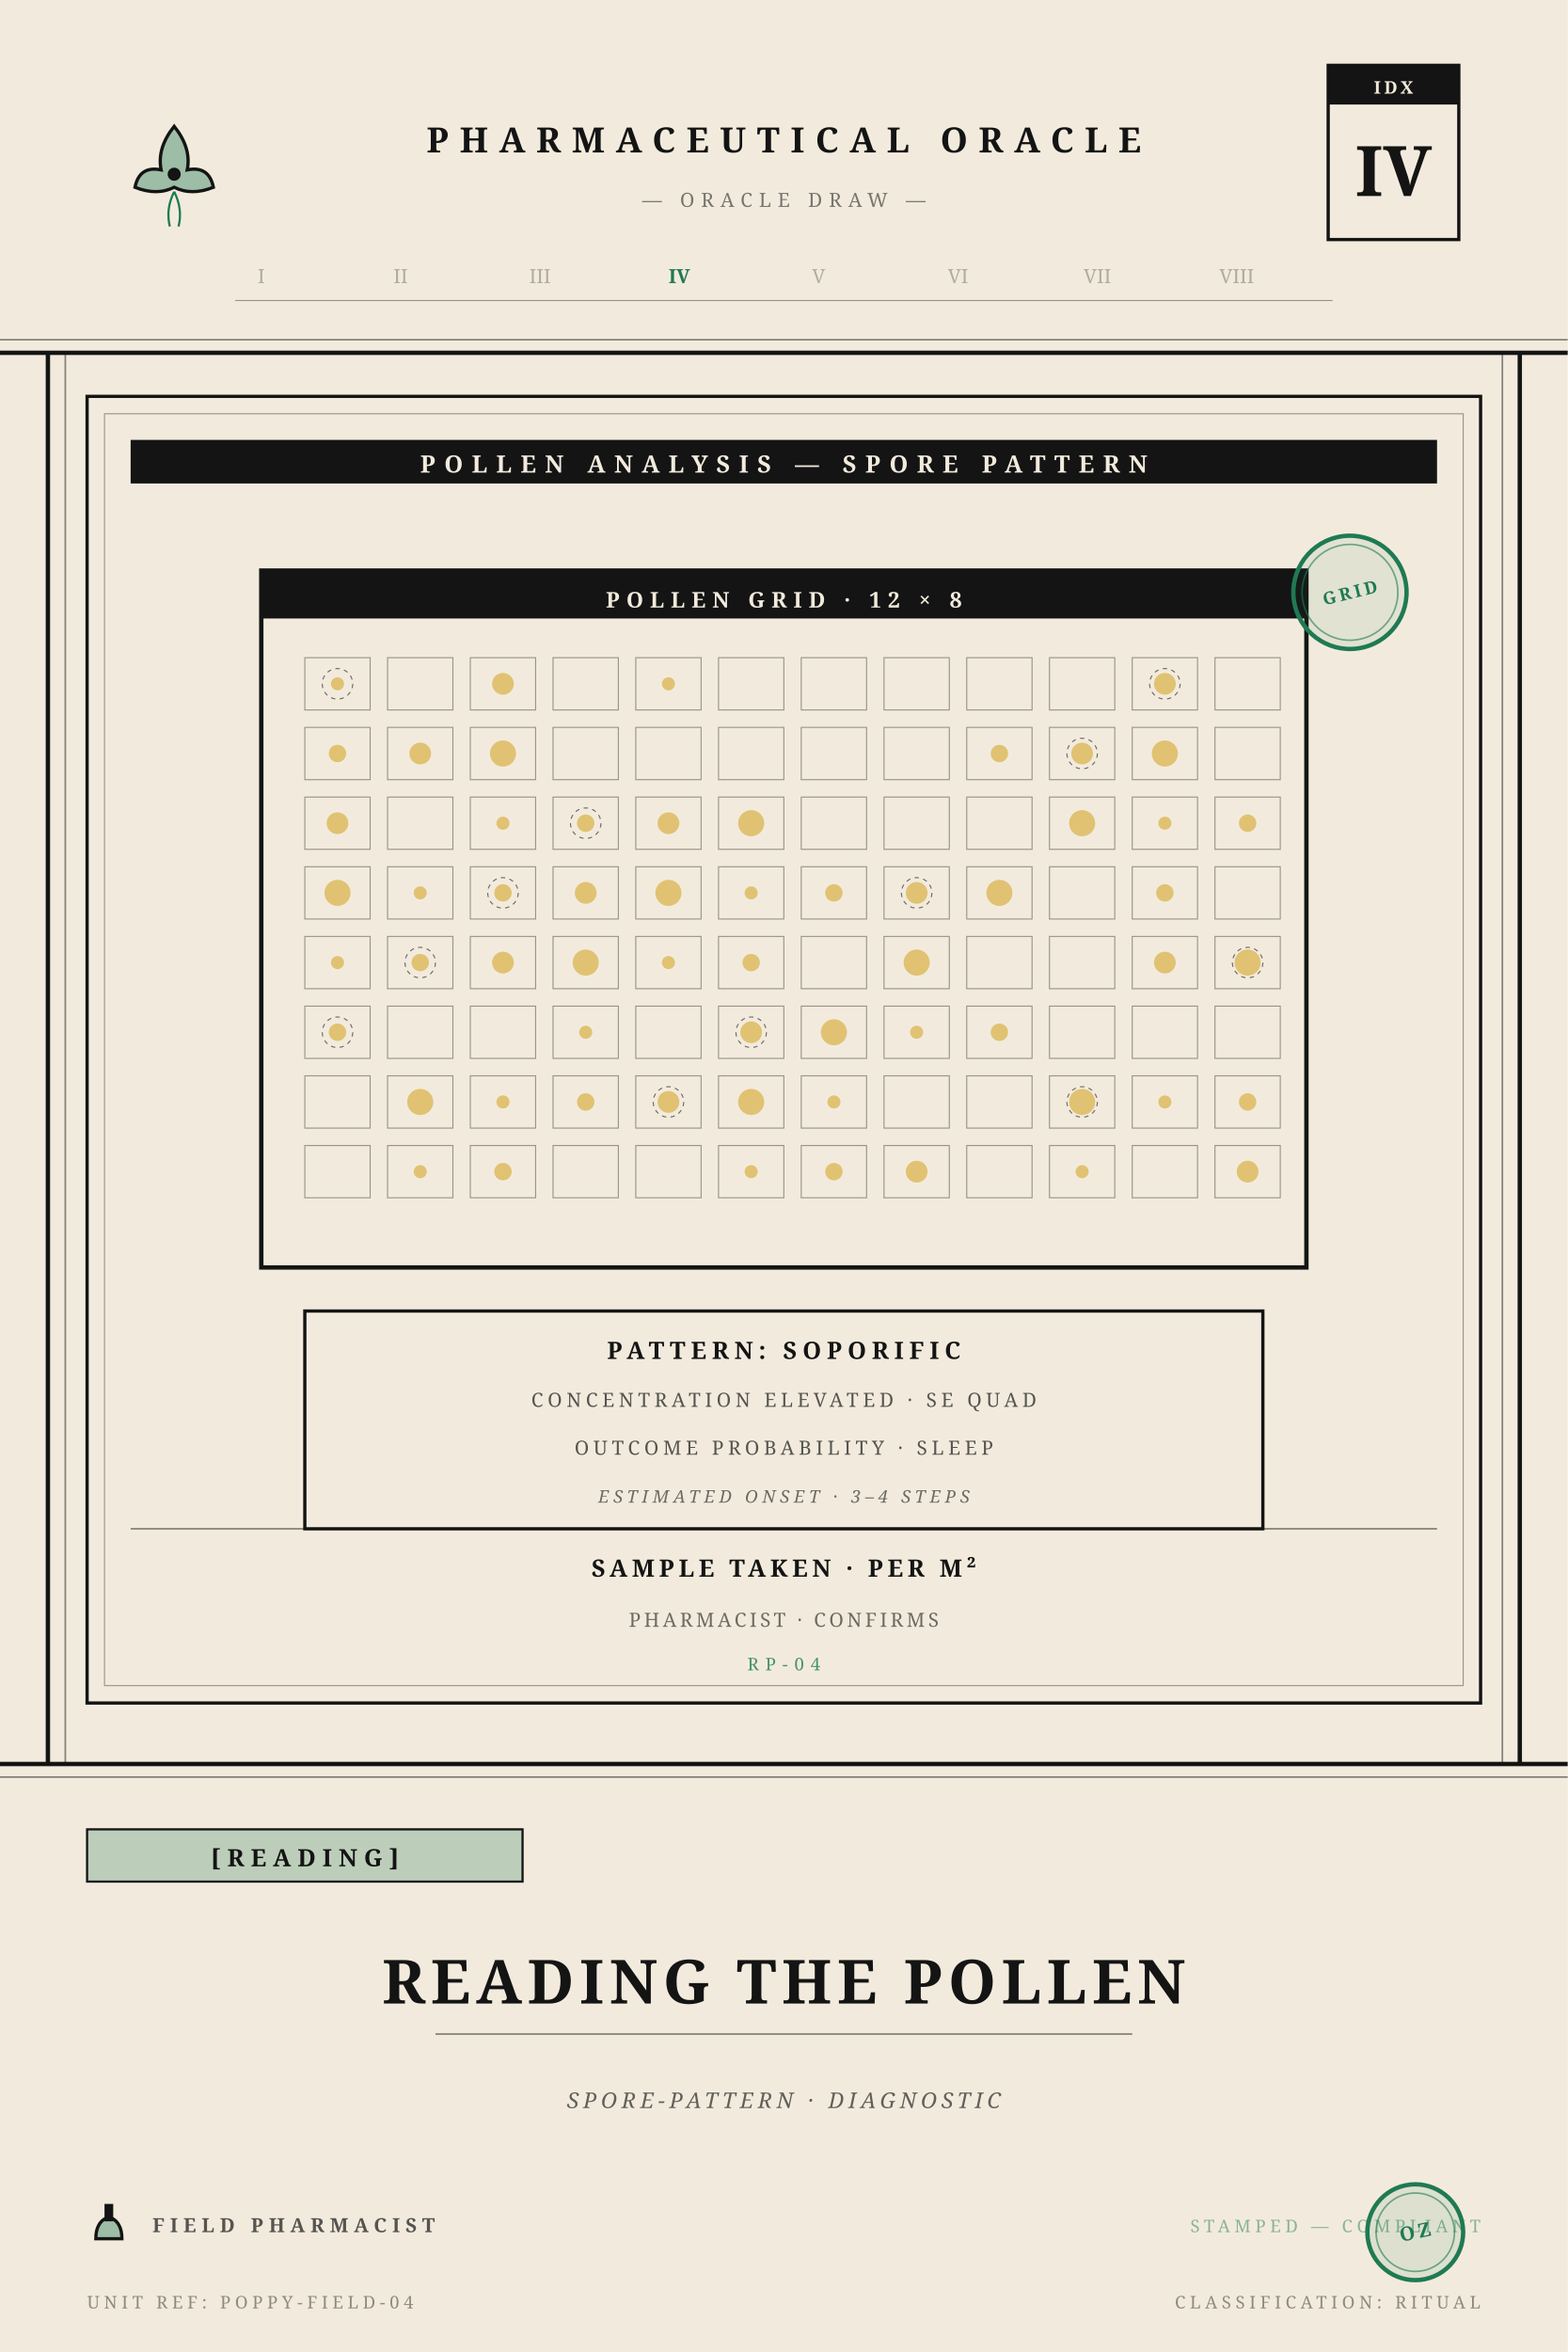
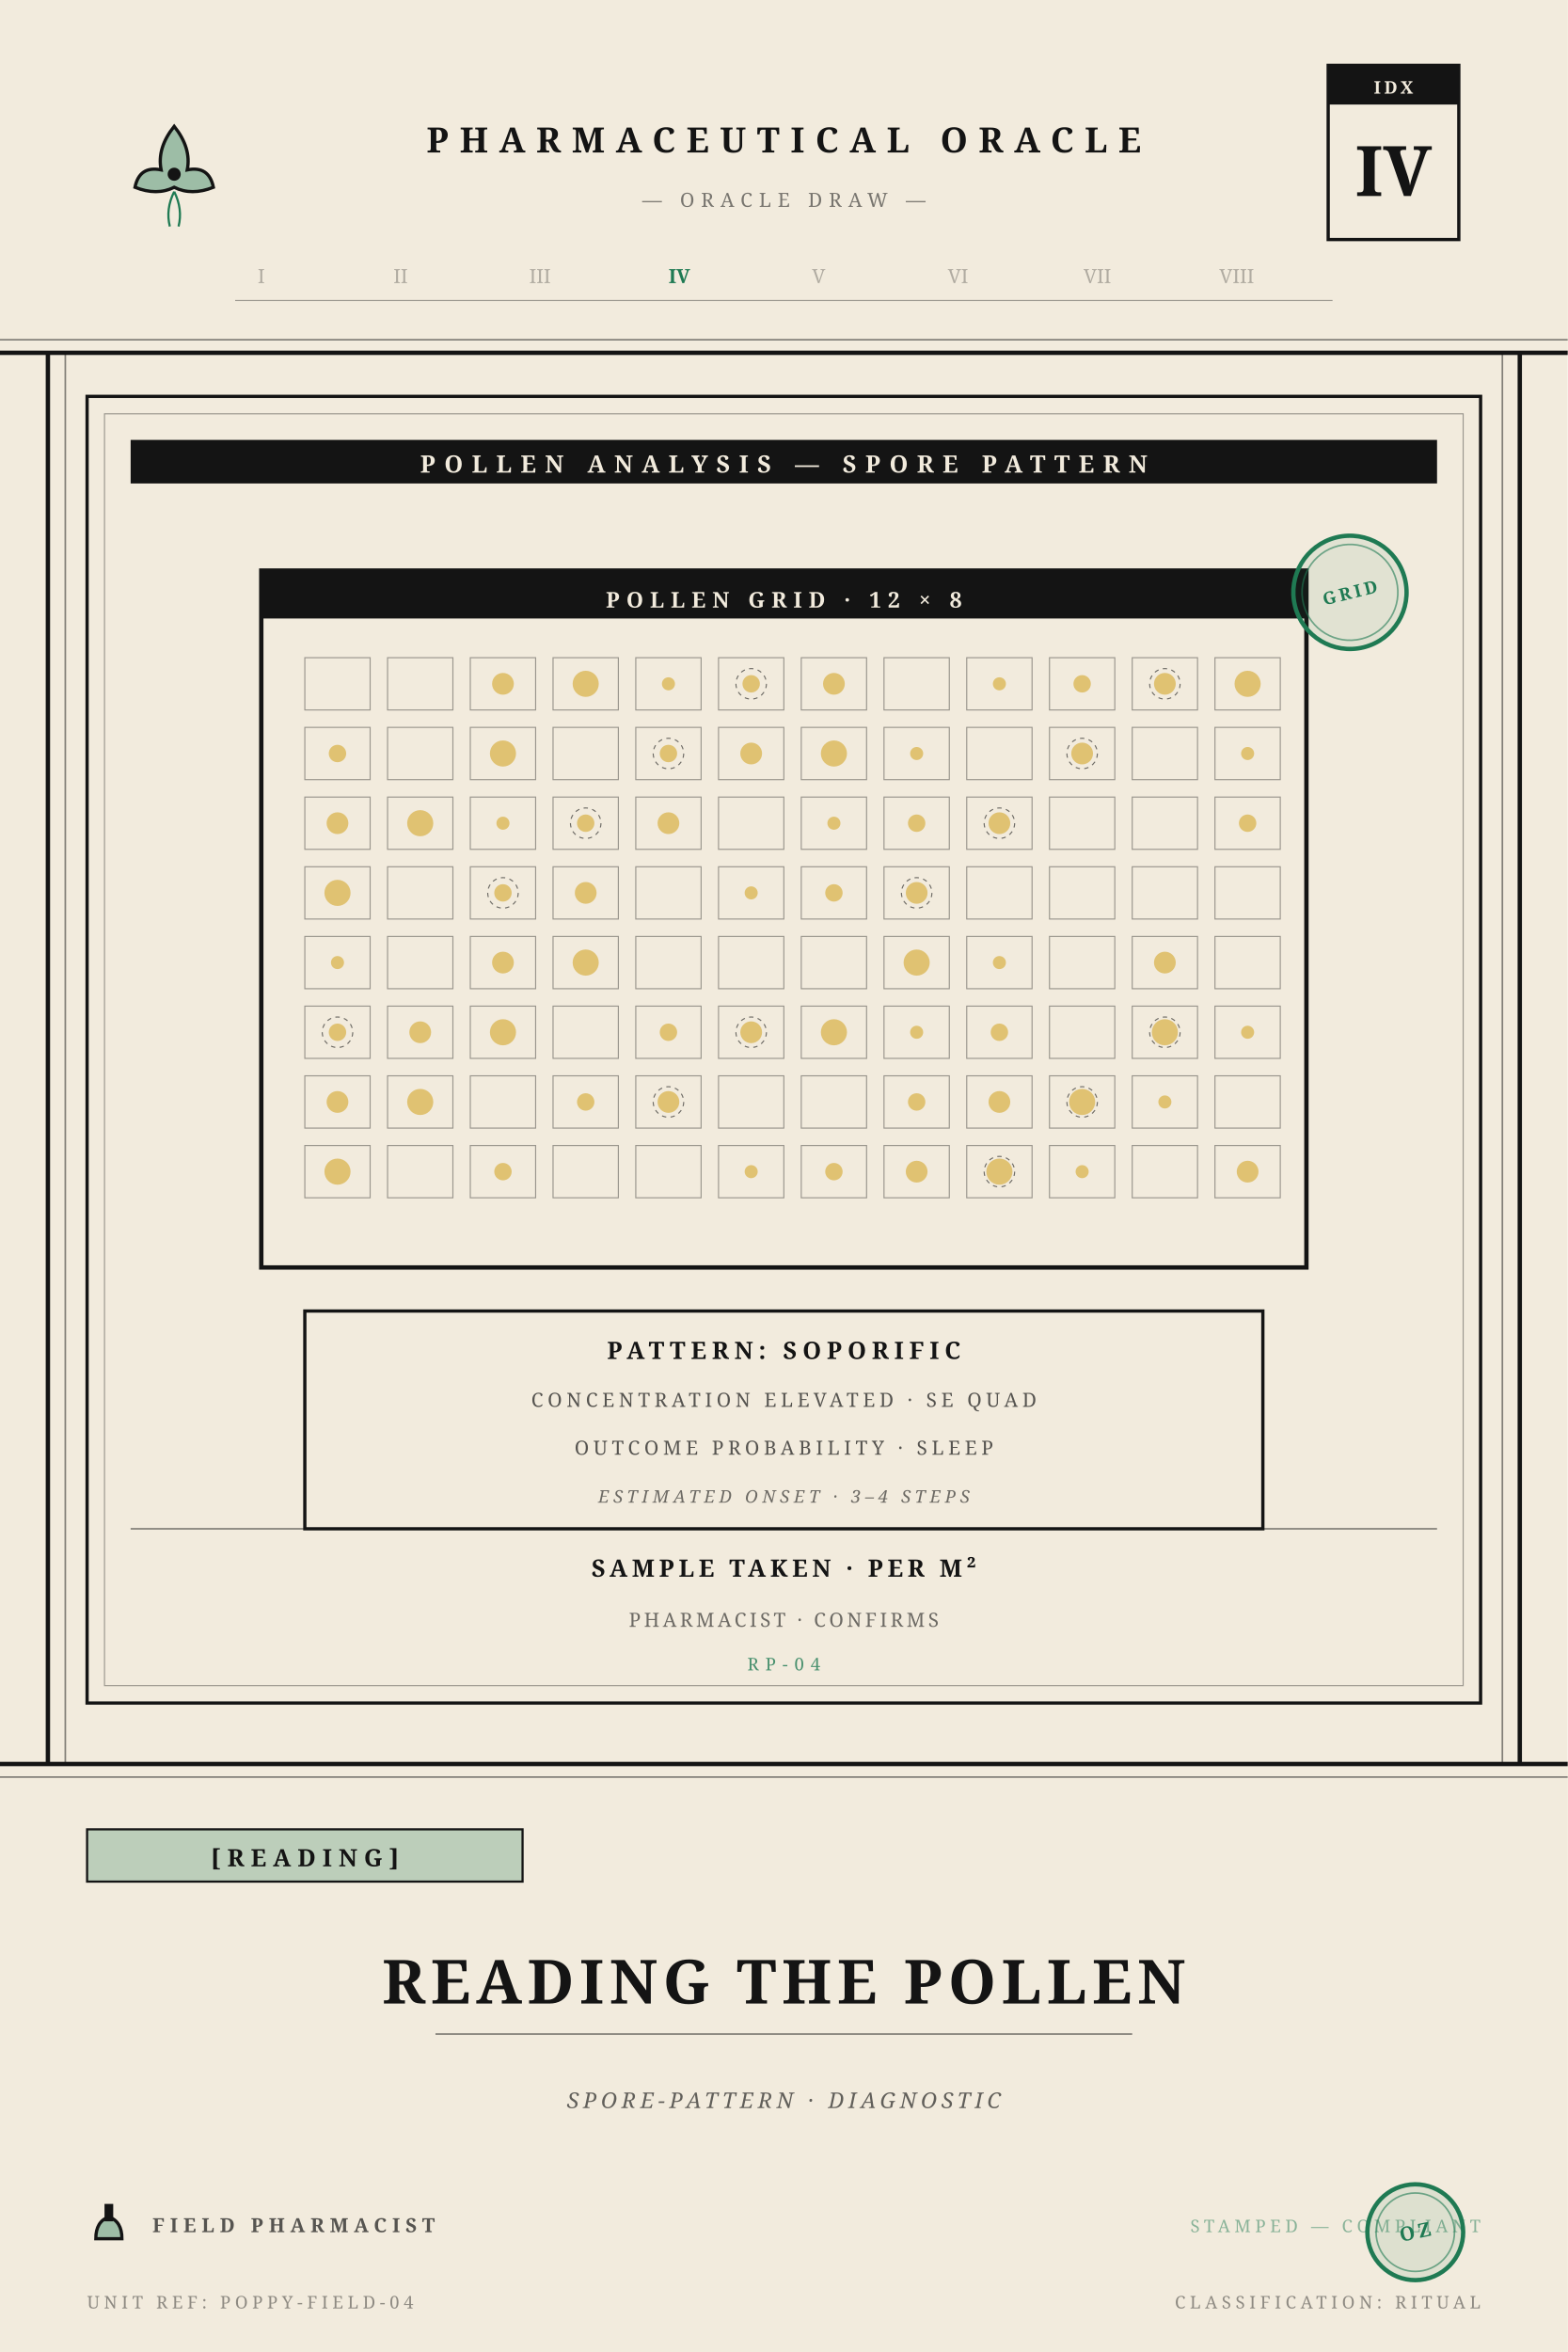
<svg xmlns="http://www.w3.org/2000/svg" viewBox="0 0 720 1080" width="720" height="1080" preserveAspectRatio="xMidYMid meet">
  <rect x="0" y="0" width="720" height="1080" fill="#F2EBDD" stroke="none" stroke-width="1.5" />
  <rect x="22" y="22" width="676" height="1036" fill="none" stroke="#141414" stroke-width="2" />
  <rect x="30" y="30" width="660" height="1020" fill="none" stroke="#141414" stroke-width="0.75" opacity="0.5" />
  <path d="M52,34 Q180,44 360,34 Q540,24 668,34" fill="none" stroke="#1F7A53" stroke-width="1" opacity="0.7" />
  <path d="M52,1046 Q180,1036 360,1046 Q540,1056 668,1046" fill="none" stroke="#1F7A53" stroke-width="1" opacity="0.7" />
  <circle cx="180" cy="34" r="4" fill="#1F7A53" stroke="none" stroke-width="1.5" />
  <circle cx="180" cy="34" r="7" fill="none" stroke="#1F7A53" stroke-width="0.75" opacity="0.5" />
  <circle cx="180" cy="1046" r="4" fill="#1F7A53" stroke="none" stroke-width="1.5" />
  <circle cx="180" cy="1046" r="7" fill="none" stroke="#1F7A53" stroke-width="0.75" opacity="0.5" />
  <circle cx="360" cy="34" r="4" fill="#1F7A53" stroke="none" stroke-width="1.5" />
  <circle cx="360" cy="34" r="7" fill="none" stroke="#1F7A53" stroke-width="0.75" opacity="0.5" />
  <circle cx="360" cy="1046" r="4" fill="#1F7A53" stroke="none" stroke-width="1.5" />
  <circle cx="360" cy="1046" r="7" fill="none" stroke="#1F7A53" stroke-width="0.75" opacity="0.5" />
  <circle cx="540" cy="34" r="4" fill="#1F7A53" stroke="none" stroke-width="1.5" />
  <circle cx="540" cy="34" r="7" fill="none" stroke="#1F7A53" stroke-width="0.75" opacity="0.5" />
  <circle cx="540" cy="1046" r="4" fill="#1F7A53" stroke="none" stroke-width="1.5" />
  <circle cx="540" cy="1046" r="7" fill="none" stroke="#1F7A53" stroke-width="0.75" opacity="0.5" />
  <g>
    <rect x="0" y="0" width="720" height="162" fill="#F2EBDD" stroke="none" stroke-width="1.5" />
    <line x1="0" y1="162" x2="720" y2="162" stroke="#141414" stroke-width="2" />
    <line x1="0" y1="156" x2="720" y2="156" stroke="#141414" stroke-width="0.75" opacity="0.5" />
    <g transform="translate(50, 50)">
      <path d="M30,8 Q22,18 24,28 Q14,26 12,36 Q22,40 30,36 Q38,40 48,36 Q46,26 36,28 Q38,18 30,8 Z" fill="#1F7A53" fill-opacity="0.4" stroke="#141414" stroke-width="1.5" />
      <circle cx="30" cy="30" r="3" fill="#141414" stroke="none" stroke-width="1.5" />
      <path d="M30,38 Q26,46 28,54 M30,38 Q34,46 32,54" fill="none" stroke="#1F7A53" stroke-width="1" />
    </g>
    <text x="360" y="70" font-family="Georgia, serif" font-size="16" fill="#141414" text-anchor="middle" font-weight="bold" letter-spacing="5">PHARMACEUTICAL ORACLE</text>
    <text x="360" y="95" font-family="Georgia, serif" font-size="9" fill="#141414" text-anchor="middle" letter-spacing="3" opacity="0.55">— ORACLE DRAW —</text>
    <rect x="610" y="30" width="60" height="80" fill="none" stroke="#141414" stroke-width="1.5" />
    <rect x="610" y="30" width="60" height="18" fill="#141414" stroke="none" stroke-width="1.5" />
    <text x="640" y="43" font-family="Georgia, serif" font-size="8" fill="#F2EBDD" text-anchor="middle" font-weight="bold" letter-spacing="1.5">IDX</text>
    <text x="640" y="90" font-family="Georgia, serif" font-size="32" fill="#141414" text-anchor="middle" font-weight="bold">IV</text>
    <text x="120" y="130" font-family="Georgia, serif" font-size="9" fill="#141414" text-anchor="middle" font-weight="normal" opacity="0.3">I</text>
    <text x="184" y="130" font-family="Georgia, serif" font-size="9" fill="#141414" text-anchor="middle" font-weight="normal" opacity="0.3">II</text>
    <text x="248" y="130" font-family="Georgia, serif" font-size="9" fill="#141414" text-anchor="middle" font-weight="normal" opacity="0.3">III</text>
    <text x="312" y="130" font-family="Georgia, serif" font-size="9" fill="#1F7A53" text-anchor="middle" font-weight="bold" opacity="1">IV</text>
    <text x="376" y="130" font-family="Georgia, serif" font-size="9" fill="#141414" text-anchor="middle" font-weight="normal" opacity="0.3">V</text>
    <text x="440" y="130" font-family="Georgia, serif" font-size="9" fill="#141414" text-anchor="middle" font-weight="normal" opacity="0.3">VI</text>
    <text x="504" y="130" font-family="Georgia, serif" font-size="9" fill="#141414" text-anchor="middle" font-weight="normal" opacity="0.3">VII</text>
    <text x="568" y="130" font-family="Georgia, serif" font-size="9" fill="#141414" text-anchor="middle" font-weight="normal" opacity="0.3">VIII</text>
    <line x1="108" y1="138" x2="612" y2="138" stroke="#141414" stroke-width="0.5" opacity="0.4" />
  </g>
  <g transform="translate(0, 162)">
    <rect x="40" y="20" width="640" height="600" fill="#F2EBDD" stroke="#141414" stroke-width="1.5" />
    <rect x="48" y="28" width="624" height="584" fill="none" stroke="#141414" stroke-width="0.5" opacity="0.4" />
    <rect x="60" y="40" width="600" height="20" fill="#141414" stroke="none" stroke-width="1.5" />
    <text x="360" y="55" font-family="Georgia, serif" font-size="11" fill="#F2EBDD" text-anchor="middle" font-weight="bold" letter-spacing="4">POLLEN ANALYSIS — SPORE PATTERN</text>
    <rect x="120" y="100" width="480" height="320" fill="#F2EBDD" stroke="#141414" stroke-width="2" />
    <rect x="120" y="100" width="480" height="22" fill="#141414" stroke="none" stroke-width="1.5" />
    <text x="360" y="117" font-family="Georgia, serif" font-size="10" fill="#F2EBDD" text-anchor="middle" font-weight="bold" letter-spacing="3">POLLEN GRID · 12 × 8</text>
    <rect x="140" y="140" width="30" height="24" fill="none" stroke="#141414" stroke-width="0.5" opacity="0.4" />
-     <circle cx="155" cy="152" r="3" fill="#D4A72C" fill-opacity="0.6" stroke="none" stroke-width="1.5" />
-     <circle cx="155" cy="152" r="7" fill="none" stroke="#141414" stroke-width="0.5" stroke-dasharray="2 2" opacity="0.6" />
    <rect x="178" y="140" width="30" height="24" fill="none" stroke="#141414" stroke-width="0.5" opacity="0.4" />
    <rect x="216" y="140" width="30" height="24" fill="none" stroke="#141414" stroke-width="0.5" opacity="0.4" />
    <circle cx="231" cy="152" r="5" fill="#D4A72C" fill-opacity="0.6" stroke="none" stroke-width="1.5" />
    <rect x="254" y="140" width="30" height="24" fill="none" stroke="#141414" stroke-width="0.5" opacity="0.4" />
+     <circle cx="269" cy="152" r="6" fill="#D4A72C" fill-opacity="0.6" stroke="none" stroke-width="1.5" />
    <rect x="292" y="140" width="30" height="24" fill="none" stroke="#141414" stroke-width="0.5" opacity="0.4" />
    <circle cx="307" cy="152" r="3" fill="#D4A72C" fill-opacity="0.6" stroke="none" stroke-width="1.5" />
    <rect x="330" y="140" width="30" height="24" fill="none" stroke="#141414" stroke-width="0.5" opacity="0.4" />
+     <circle cx="345" cy="152" r="4" fill="#D4A72C" fill-opacity="0.6" stroke="none" stroke-width="1.5" />
+     <circle cx="345" cy="152" r="7" fill="none" stroke="#141414" stroke-width="0.5" stroke-dasharray="2 2" opacity="0.6" />
    <rect x="368" y="140" width="30" height="24" fill="none" stroke="#141414" stroke-width="0.5" opacity="0.4" />
+     <circle cx="383" cy="152" r="5" fill="#D4A72C" fill-opacity="0.6" stroke="none" stroke-width="1.5" />
    <rect x="406" y="140" width="30" height="24" fill="none" stroke="#141414" stroke-width="0.5" opacity="0.4" />
    <rect x="444" y="140" width="30" height="24" fill="none" stroke="#141414" stroke-width="0.5" opacity="0.4" />
+     <circle cx="459" cy="152" r="3" fill="#D4A72C" fill-opacity="0.6" stroke="none" stroke-width="1.5" />
    <rect x="482" y="140" width="30" height="24" fill="none" stroke="#141414" stroke-width="0.5" opacity="0.4" />
+     <circle cx="497" cy="152" r="4" fill="#D4A72C" fill-opacity="0.6" stroke="none" stroke-width="1.5" />
    <rect x="520" y="140" width="30" height="24" fill="none" stroke="#141414" stroke-width="0.5" opacity="0.4" />
    <circle cx="535" cy="152" r="5" fill="#D4A72C" fill-opacity="0.6" stroke="none" stroke-width="1.5" />
    <circle cx="535" cy="152" r="7" fill="none" stroke="#141414" stroke-width="0.5" stroke-dasharray="2 2" opacity="0.6" />
    <rect x="558" y="140" width="30" height="24" fill="none" stroke="#141414" stroke-width="0.5" opacity="0.4" />
+     <circle cx="573" cy="152" r="6" fill="#D4A72C" fill-opacity="0.6" stroke="none" stroke-width="1.5" />
    <rect x="140" y="172" width="30" height="24" fill="none" stroke="#141414" stroke-width="0.5" opacity="0.4" />
    <circle cx="155" cy="184" r="4" fill="#D4A72C" fill-opacity="0.6" stroke="none" stroke-width="1.5" />
    <rect x="178" y="172" width="30" height="24" fill="none" stroke="#141414" stroke-width="0.5" opacity="0.4" />
-     <circle cx="193" cy="184" r="5" fill="#D4A72C" fill-opacity="0.6" stroke="none" stroke-width="1.5" />
    <rect x="216" y="172" width="30" height="24" fill="none" stroke="#141414" stroke-width="0.5" opacity="0.4" />
    <circle cx="231" cy="184" r="6" fill="#D4A72C" fill-opacity="0.6" stroke="none" stroke-width="1.5" />
    <rect x="254" y="172" width="30" height="24" fill="none" stroke="#141414" stroke-width="0.5" opacity="0.4" />
    <rect x="292" y="172" width="30" height="24" fill="none" stroke="#141414" stroke-width="0.5" opacity="0.4" />
+     <circle cx="307" cy="184" r="4" fill="#D4A72C" fill-opacity="0.6" stroke="none" stroke-width="1.5" />
+     <circle cx="307" cy="184" r="7" fill="none" stroke="#141414" stroke-width="0.5" stroke-dasharray="2 2" opacity="0.6" />
    <rect x="330" y="172" width="30" height="24" fill="none" stroke="#141414" stroke-width="0.5" opacity="0.4" />
+     <circle cx="345" cy="184" r="5" fill="#D4A72C" fill-opacity="0.6" stroke="none" stroke-width="1.5" />
    <rect x="368" y="172" width="30" height="24" fill="none" stroke="#141414" stroke-width="0.5" opacity="0.4" />
+     <circle cx="383" cy="184" r="6" fill="#D4A72C" fill-opacity="0.6" stroke="none" stroke-width="1.5" />
    <rect x="406" y="172" width="30" height="24" fill="none" stroke="#141414" stroke-width="0.5" opacity="0.4" />
+     <circle cx="421" cy="184" r="3" fill="#D4A72C" fill-opacity="0.6" stroke="none" stroke-width="1.5" />
    <rect x="444" y="172" width="30" height="24" fill="none" stroke="#141414" stroke-width="0.5" opacity="0.4" />
-     <circle cx="459" cy="184" r="4" fill="#D4A72C" fill-opacity="0.6" stroke="none" stroke-width="1.5" />
    <rect x="482" y="172" width="30" height="24" fill="none" stroke="#141414" stroke-width="0.5" opacity="0.4" />
    <circle cx="497" cy="184" r="5" fill="#D4A72C" fill-opacity="0.6" stroke="none" stroke-width="1.5" />
    <circle cx="497" cy="184" r="7" fill="none" stroke="#141414" stroke-width="0.5" stroke-dasharray="2 2" opacity="0.6" />
    <rect x="520" y="172" width="30" height="24" fill="none" stroke="#141414" stroke-width="0.5" opacity="0.4" />
-     <circle cx="535" cy="184" r="6" fill="#D4A72C" fill-opacity="0.6" stroke="none" stroke-width="1.5" />
    <rect x="558" y="172" width="30" height="24" fill="none" stroke="#141414" stroke-width="0.5" opacity="0.4" />
+     <circle cx="573" cy="184" r="3" fill="#D4A72C" fill-opacity="0.6" stroke="none" stroke-width="1.5" />
    <rect x="140" y="204" width="30" height="24" fill="none" stroke="#141414" stroke-width="0.5" opacity="0.4" />
    <circle cx="155" cy="216" r="5" fill="#D4A72C" fill-opacity="0.6" stroke="none" stroke-width="1.5" />
    <rect x="178" y="204" width="30" height="24" fill="none" stroke="#141414" stroke-width="0.5" opacity="0.4" />
+     <circle cx="193" cy="216" r="6" fill="#D4A72C" fill-opacity="0.6" stroke="none" stroke-width="1.5" />
    <rect x="216" y="204" width="30" height="24" fill="none" stroke="#141414" stroke-width="0.5" opacity="0.4" />
    <circle cx="231" cy="216" r="3" fill="#D4A72C" fill-opacity="0.6" stroke="none" stroke-width="1.5" />
    <rect x="254" y="204" width="30" height="24" fill="none" stroke="#141414" stroke-width="0.5" opacity="0.4" />
    <circle cx="269" cy="216" r="4" fill="#D4A72C" fill-opacity="0.6" stroke="none" stroke-width="1.5" />
    <circle cx="269" cy="216" r="7" fill="none" stroke="#141414" stroke-width="0.5" stroke-dasharray="2 2" opacity="0.6" />
    <rect x="292" y="204" width="30" height="24" fill="none" stroke="#141414" stroke-width="0.5" opacity="0.4" />
    <circle cx="307" cy="216" r="5" fill="#D4A72C" fill-opacity="0.6" stroke="none" stroke-width="1.5" />
    <rect x="330" y="204" width="30" height="24" fill="none" stroke="#141414" stroke-width="0.5" opacity="0.4" />
-     <circle cx="345" cy="216" r="6" fill="#D4A72C" fill-opacity="0.6" stroke="none" stroke-width="1.5" />
    <rect x="368" y="204" width="30" height="24" fill="none" stroke="#141414" stroke-width="0.5" opacity="0.4" />
+     <circle cx="383" cy="216" r="3" fill="#D4A72C" fill-opacity="0.6" stroke="none" stroke-width="1.5" />
    <rect x="406" y="204" width="30" height="24" fill="none" stroke="#141414" stroke-width="0.5" opacity="0.4" />
+     <circle cx="421" cy="216" r="4" fill="#D4A72C" fill-opacity="0.6" stroke="none" stroke-width="1.5" />
    <rect x="444" y="204" width="30" height="24" fill="none" stroke="#141414" stroke-width="0.5" opacity="0.4" />
+     <circle cx="459" cy="216" r="5" fill="#D4A72C" fill-opacity="0.6" stroke="none" stroke-width="1.5" />
+     <circle cx="459" cy="216" r="7" fill="none" stroke="#141414" stroke-width="0.5" stroke-dasharray="2 2" opacity="0.6" />
    <rect x="482" y="204" width="30" height="24" fill="none" stroke="#141414" stroke-width="0.5" opacity="0.4" />
-     <circle cx="497" cy="216" r="6" fill="#D4A72C" fill-opacity="0.6" stroke="none" stroke-width="1.5" />
    <rect x="520" y="204" width="30" height="24" fill="none" stroke="#141414" stroke-width="0.5" opacity="0.4" />
-     <circle cx="535" cy="216" r="3" fill="#D4A72C" fill-opacity="0.6" stroke="none" stroke-width="1.5" />
    <rect x="558" y="204" width="30" height="24" fill="none" stroke="#141414" stroke-width="0.5" opacity="0.4" />
    <circle cx="573" cy="216" r="4" fill="#D4A72C" fill-opacity="0.6" stroke="none" stroke-width="1.5" />
    <rect x="140" y="236" width="30" height="24" fill="none" stroke="#141414" stroke-width="0.5" opacity="0.4" />
    <circle cx="155" cy="248" r="6" fill="#D4A72C" fill-opacity="0.6" stroke="none" stroke-width="1.5" />
    <rect x="178" y="236" width="30" height="24" fill="none" stroke="#141414" stroke-width="0.5" opacity="0.4" />
-     <circle cx="193" cy="248" r="3" fill="#D4A72C" fill-opacity="0.6" stroke="none" stroke-width="1.5" />
    <rect x="216" y="236" width="30" height="24" fill="none" stroke="#141414" stroke-width="0.5" opacity="0.4" />
    <circle cx="231" cy="248" r="4" fill="#D4A72C" fill-opacity="0.6" stroke="none" stroke-width="1.5" />
    <circle cx="231" cy="248" r="7" fill="none" stroke="#141414" stroke-width="0.5" stroke-dasharray="2 2" opacity="0.6" />
    <rect x="254" y="236" width="30" height="24" fill="none" stroke="#141414" stroke-width="0.5" opacity="0.4" />
    <circle cx="269" cy="248" r="5" fill="#D4A72C" fill-opacity="0.6" stroke="none" stroke-width="1.5" />
    <rect x="292" y="236" width="30" height="24" fill="none" stroke="#141414" stroke-width="0.5" opacity="0.4" />
-     <circle cx="307" cy="248" r="6" fill="#D4A72C" fill-opacity="0.6" stroke="none" stroke-width="1.5" />
    <rect x="330" y="236" width="30" height="24" fill="none" stroke="#141414" stroke-width="0.5" opacity="0.4" />
    <circle cx="345" cy="248" r="3" fill="#D4A72C" fill-opacity="0.6" stroke="none" stroke-width="1.5" />
    <rect x="368" y="236" width="30" height="24" fill="none" stroke="#141414" stroke-width="0.5" opacity="0.4" />
    <circle cx="383" cy="248" r="4" fill="#D4A72C" fill-opacity="0.6" stroke="none" stroke-width="1.5" />
    <rect x="406" y="236" width="30" height="24" fill="none" stroke="#141414" stroke-width="0.5" opacity="0.4" />
    <circle cx="421" cy="248" r="5" fill="#D4A72C" fill-opacity="0.6" stroke="none" stroke-width="1.5" />
    <circle cx="421" cy="248" r="7" fill="none" stroke="#141414" stroke-width="0.5" stroke-dasharray="2 2" opacity="0.6" />
    <rect x="444" y="236" width="30" height="24" fill="none" stroke="#141414" stroke-width="0.5" opacity="0.4" />
-     <circle cx="459" cy="248" r="6" fill="#D4A72C" fill-opacity="0.6" stroke="none" stroke-width="1.5" />
    <rect x="482" y="236" width="30" height="24" fill="none" stroke="#141414" stroke-width="0.5" opacity="0.4" />
    <rect x="520" y="236" width="30" height="24" fill="none" stroke="#141414" stroke-width="0.5" opacity="0.4" />
-     <circle cx="535" cy="248" r="4" fill="#D4A72C" fill-opacity="0.6" stroke="none" stroke-width="1.5" />
    <rect x="558" y="236" width="30" height="24" fill="none" stroke="#141414" stroke-width="0.5" opacity="0.4" />
    <rect x="140" y="268" width="30" height="24" fill="none" stroke="#141414" stroke-width="0.5" opacity="0.4" />
    <circle cx="155" cy="280" r="3" fill="#D4A72C" fill-opacity="0.6" stroke="none" stroke-width="1.5" />
    <rect x="178" y="268" width="30" height="24" fill="none" stroke="#141414" stroke-width="0.5" opacity="0.4" />
-     <circle cx="193" cy="280" r="4" fill="#D4A72C" fill-opacity="0.6" stroke="none" stroke-width="1.5" />
-     <circle cx="193" cy="280" r="7" fill="none" stroke="#141414" stroke-width="0.5" stroke-dasharray="2 2" opacity="0.6" />
    <rect x="216" y="268" width="30" height="24" fill="none" stroke="#141414" stroke-width="0.5" opacity="0.4" />
    <circle cx="231" cy="280" r="5" fill="#D4A72C" fill-opacity="0.6" stroke="none" stroke-width="1.5" />
    <rect x="254" y="268" width="30" height="24" fill="none" stroke="#141414" stroke-width="0.5" opacity="0.4" />
    <circle cx="269" cy="280" r="6" fill="#D4A72C" fill-opacity="0.6" stroke="none" stroke-width="1.5" />
    <rect x="292" y="268" width="30" height="24" fill="none" stroke="#141414" stroke-width="0.5" opacity="0.4" />
-     <circle cx="307" cy="280" r="3" fill="#D4A72C" fill-opacity="0.6" stroke="none" stroke-width="1.5" />
    <rect x="330" y="268" width="30" height="24" fill="none" stroke="#141414" stroke-width="0.5" opacity="0.4" />
-     <circle cx="345" cy="280" r="4" fill="#D4A72C" fill-opacity="0.6" stroke="none" stroke-width="1.5" />
    <rect x="368" y="268" width="30" height="24" fill="none" stroke="#141414" stroke-width="0.5" opacity="0.4" />
    <rect x="406" y="268" width="30" height="24" fill="none" stroke="#141414" stroke-width="0.5" opacity="0.4" />
    <circle cx="421" cy="280" r="6" fill="#D4A72C" fill-opacity="0.6" stroke="none" stroke-width="1.5" />
    <rect x="444" y="268" width="30" height="24" fill="none" stroke="#141414" stroke-width="0.5" opacity="0.4" />
+     <circle cx="459" cy="280" r="3" fill="#D4A72C" fill-opacity="0.6" stroke="none" stroke-width="1.5" />
    <rect x="482" y="268" width="30" height="24" fill="none" stroke="#141414" stroke-width="0.5" opacity="0.4" />
    <rect x="520" y="268" width="30" height="24" fill="none" stroke="#141414" stroke-width="0.5" opacity="0.4" />
    <circle cx="535" cy="280" r="5" fill="#D4A72C" fill-opacity="0.6" stroke="none" stroke-width="1.5" />
    <rect x="558" y="268" width="30" height="24" fill="none" stroke="#141414" stroke-width="0.5" opacity="0.4" />
-     <circle cx="573" cy="280" r="6" fill="#D4A72C" fill-opacity="0.6" stroke="none" stroke-width="1.5" />
-     <circle cx="573" cy="280" r="7" fill="none" stroke="#141414" stroke-width="0.5" stroke-dasharray="2 2" opacity="0.6" />
    <rect x="140" y="300" width="30" height="24" fill="none" stroke="#141414" stroke-width="0.5" opacity="0.4" />
    <circle cx="155" cy="312" r="4" fill="#D4A72C" fill-opacity="0.6" stroke="none" stroke-width="1.5" />
    <circle cx="155" cy="312" r="7" fill="none" stroke="#141414" stroke-width="0.5" stroke-dasharray="2 2" opacity="0.6" />
    <rect x="178" y="300" width="30" height="24" fill="none" stroke="#141414" stroke-width="0.5" opacity="0.4" />
+     <circle cx="193" cy="312" r="5" fill="#D4A72C" fill-opacity="0.6" stroke="none" stroke-width="1.5" />
    <rect x="216" y="300" width="30" height="24" fill="none" stroke="#141414" stroke-width="0.5" opacity="0.4" />
+     <circle cx="231" cy="312" r="6" fill="#D4A72C" fill-opacity="0.6" stroke="none" stroke-width="1.5" />
    <rect x="254" y="300" width="30" height="24" fill="none" stroke="#141414" stroke-width="0.5" opacity="0.4" />
-     <circle cx="269" cy="312" r="3" fill="#D4A72C" fill-opacity="0.6" stroke="none" stroke-width="1.5" />
    <rect x="292" y="300" width="30" height="24" fill="none" stroke="#141414" stroke-width="0.5" opacity="0.4" />
+     <circle cx="307" cy="312" r="4" fill="#D4A72C" fill-opacity="0.6" stroke="none" stroke-width="1.5" />
    <rect x="330" y="300" width="30" height="24" fill="none" stroke="#141414" stroke-width="0.5" opacity="0.4" />
    <circle cx="345" cy="312" r="5" fill="#D4A72C" fill-opacity="0.6" stroke="none" stroke-width="1.5" />
    <circle cx="345" cy="312" r="7" fill="none" stroke="#141414" stroke-width="0.5" stroke-dasharray="2 2" opacity="0.6" />
    <rect x="368" y="300" width="30" height="24" fill="none" stroke="#141414" stroke-width="0.5" opacity="0.4" />
    <circle cx="383" cy="312" r="6" fill="#D4A72C" fill-opacity="0.6" stroke="none" stroke-width="1.5" />
    <rect x="406" y="300" width="30" height="24" fill="none" stroke="#141414" stroke-width="0.5" opacity="0.4" />
    <circle cx="421" cy="312" r="3" fill="#D4A72C" fill-opacity="0.6" stroke="none" stroke-width="1.5" />
    <rect x="444" y="300" width="30" height="24" fill="none" stroke="#141414" stroke-width="0.5" opacity="0.4" />
    <circle cx="459" cy="312" r="4" fill="#D4A72C" fill-opacity="0.6" stroke="none" stroke-width="1.5" />
    <rect x="482" y="300" width="30" height="24" fill="none" stroke="#141414" stroke-width="0.5" opacity="0.4" />
    <rect x="520" y="300" width="30" height="24" fill="none" stroke="#141414" stroke-width="0.5" opacity="0.4" />
+     <circle cx="535" cy="312" r="6" fill="#D4A72C" fill-opacity="0.6" stroke="none" stroke-width="1.5" />
+     <circle cx="535" cy="312" r="7" fill="none" stroke="#141414" stroke-width="0.5" stroke-dasharray="2 2" opacity="0.6" />
    <rect x="558" y="300" width="30" height="24" fill="none" stroke="#141414" stroke-width="0.5" opacity="0.4" />
+     <circle cx="573" cy="312" r="3" fill="#D4A72C" fill-opacity="0.6" stroke="none" stroke-width="1.5" />
    <rect x="140" y="332" width="30" height="24" fill="none" stroke="#141414" stroke-width="0.5" opacity="0.4" />
+     <circle cx="155" cy="344" r="5" fill="#D4A72C" fill-opacity="0.6" stroke="none" stroke-width="1.5" />
    <rect x="178" y="332" width="30" height="24" fill="none" stroke="#141414" stroke-width="0.5" opacity="0.4" />
    <circle cx="193" cy="344" r="6" fill="#D4A72C" fill-opacity="0.6" stroke="none" stroke-width="1.5" />
    <rect x="216" y="332" width="30" height="24" fill="none" stroke="#141414" stroke-width="0.5" opacity="0.4" />
-     <circle cx="231" cy="344" r="3" fill="#D4A72C" fill-opacity="0.6" stroke="none" stroke-width="1.5" />
    <rect x="254" y="332" width="30" height="24" fill="none" stroke="#141414" stroke-width="0.5" opacity="0.4" />
    <circle cx="269" cy="344" r="4" fill="#D4A72C" fill-opacity="0.6" stroke="none" stroke-width="1.5" />
    <rect x="292" y="332" width="30" height="24" fill="none" stroke="#141414" stroke-width="0.5" opacity="0.4" />
    <circle cx="307" cy="344" r="5" fill="#D4A72C" fill-opacity="0.6" stroke="none" stroke-width="1.5" />
    <circle cx="307" cy="344" r="7" fill="none" stroke="#141414" stroke-width="0.5" stroke-dasharray="2 2" opacity="0.6" />
    <rect x="330" y="332" width="30" height="24" fill="none" stroke="#141414" stroke-width="0.5" opacity="0.4" />
-     <circle cx="345" cy="344" r="6" fill="#D4A72C" fill-opacity="0.6" stroke="none" stroke-width="1.5" />
    <rect x="368" y="332" width="30" height="24" fill="none" stroke="#141414" stroke-width="0.5" opacity="0.4" />
-     <circle cx="383" cy="344" r="3" fill="#D4A72C" fill-opacity="0.6" stroke="none" stroke-width="1.5" />
    <rect x="406" y="332" width="30" height="24" fill="none" stroke="#141414" stroke-width="0.5" opacity="0.4" />
+     <circle cx="421" cy="344" r="4" fill="#D4A72C" fill-opacity="0.6" stroke="none" stroke-width="1.5" />
    <rect x="444" y="332" width="30" height="24" fill="none" stroke="#141414" stroke-width="0.5" opacity="0.4" />
+     <circle cx="459" cy="344" r="5" fill="#D4A72C" fill-opacity="0.6" stroke="none" stroke-width="1.5" />
    <rect x="482" y="332" width="30" height="24" fill="none" stroke="#141414" stroke-width="0.5" opacity="0.4" />
    <circle cx="497" cy="344" r="6" fill="#D4A72C" fill-opacity="0.6" stroke="none" stroke-width="1.5" />
    <circle cx="497" cy="344" r="7" fill="none" stroke="#141414" stroke-width="0.5" stroke-dasharray="2 2" opacity="0.6" />
    <rect x="520" y="332" width="30" height="24" fill="none" stroke="#141414" stroke-width="0.5" opacity="0.4" />
    <circle cx="535" cy="344" r="3" fill="#D4A72C" fill-opacity="0.6" stroke="none" stroke-width="1.5" />
    <rect x="558" y="332" width="30" height="24" fill="none" stroke="#141414" stroke-width="0.5" opacity="0.4" />
-     <circle cx="573" cy="344" r="4" fill="#D4A72C" fill-opacity="0.6" stroke="none" stroke-width="1.5" />
    <rect x="140" y="364" width="30" height="24" fill="none" stroke="#141414" stroke-width="0.5" opacity="0.4" />
+     <circle cx="155" cy="376" r="6" fill="#D4A72C" fill-opacity="0.6" stroke="none" stroke-width="1.5" />
    <rect x="178" y="364" width="30" height="24" fill="none" stroke="#141414" stroke-width="0.5" opacity="0.4" />
-     <circle cx="193" cy="376" r="3" fill="#D4A72C" fill-opacity="0.6" stroke="none" stroke-width="1.5" />
    <rect x="216" y="364" width="30" height="24" fill="none" stroke="#141414" stroke-width="0.5" opacity="0.4" />
    <circle cx="231" cy="376" r="4" fill="#D4A72C" fill-opacity="0.6" stroke="none" stroke-width="1.5" />
    <rect x="254" y="364" width="30" height="24" fill="none" stroke="#141414" stroke-width="0.5" opacity="0.4" />
    <rect x="292" y="364" width="30" height="24" fill="none" stroke="#141414" stroke-width="0.5" opacity="0.4" />
    <rect x="330" y="364" width="30" height="24" fill="none" stroke="#141414" stroke-width="0.5" opacity="0.4" />
    <circle cx="345" cy="376" r="3" fill="#D4A72C" fill-opacity="0.6" stroke="none" stroke-width="1.5" />
    <rect x="368" y="364" width="30" height="24" fill="none" stroke="#141414" stroke-width="0.5" opacity="0.4" />
    <circle cx="383" cy="376" r="4" fill="#D4A72C" fill-opacity="0.6" stroke="none" stroke-width="1.5" />
    <rect x="406" y="364" width="30" height="24" fill="none" stroke="#141414" stroke-width="0.5" opacity="0.4" />
    <circle cx="421" cy="376" r="5" fill="#D4A72C" fill-opacity="0.6" stroke="none" stroke-width="1.5" />
    <rect x="444" y="364" width="30" height="24" fill="none" stroke="#141414" stroke-width="0.5" opacity="0.4" />
+     <circle cx="459" cy="376" r="6" fill="#D4A72C" fill-opacity="0.6" stroke="none" stroke-width="1.5" />
+     <circle cx="459" cy="376" r="7" fill="none" stroke="#141414" stroke-width="0.5" stroke-dasharray="2 2" opacity="0.6" />
    <rect x="482" y="364" width="30" height="24" fill="none" stroke="#141414" stroke-width="0.5" opacity="0.4" />
    <circle cx="497" cy="376" r="3" fill="#D4A72C" fill-opacity="0.6" stroke="none" stroke-width="1.5" />
    <rect x="520" y="364" width="30" height="24" fill="none" stroke="#141414" stroke-width="0.5" opacity="0.4" />
    <rect x="558" y="364" width="30" height="24" fill="none" stroke="#141414" stroke-width="0.5" opacity="0.4" />
    <circle cx="573" cy="376" r="5" fill="#D4A72C" fill-opacity="0.6" stroke="none" stroke-width="1.5" />
    <rect x="140" y="440" width="440" height="100" fill="#F2EBDD" stroke="#141414" stroke-width="1.5" />
    <text x="360" y="462" font-family="Georgia, serif" font-size="11" fill="#141414" text-anchor="middle" font-weight="bold" letter-spacing="2.5">PATTERN: SOPORIFIC</text>
    <text x="360" y="484" font-family="Georgia, serif" font-size="9" fill="#141414" text-anchor="middle" letter-spacing="2" opacity="0.7">CONCENTRATION ELEVATED · SE QUAD</text>
    <text x="360" y="506" font-family="Georgia, serif" font-size="9" fill="#141414" text-anchor="middle" letter-spacing="2" opacity="0.7">OUTCOME PROBABILITY · SLEEP</text>
    <text x="360" y="528" font-family="Georgia, serif" font-size="8" fill="#141414" text-anchor="middle" letter-spacing="2" opacity="0.6" font-style="italic">ESTIMATED ONSET · 3–4 STEPS</text>
    <g transform="rotate(-14 620 110)">
      <circle cx="620" cy="110" r="26" fill="#1F7A53" fill-opacity="0.08" stroke="#1F7A53" stroke-width="2" />
      <circle cx="620" cy="110" r="22" fill="none" stroke="#1F7A53" stroke-width="0.75" opacity="0.6" />
      <text x="620" y="113" font-family="Georgia, serif" font-size="8" fill="#1F7A53" text-anchor="middle" font-weight="bold" letter-spacing="1.5">GRID</text>
    </g>
    <line x1="60" y1="540" x2="660" y2="540" stroke="#141414" stroke-width="0.75" opacity="0.5" />
    <text x="360" y="562" font-family="Georgia, serif" font-size="11" fill="#141414" text-anchor="middle" font-weight="bold" letter-spacing="2">SAMPLE TAKEN · PER M²</text>
    <text x="360" y="585" font-family="Georgia, serif" font-size="9" fill="#141414" text-anchor="middle" letter-spacing="1.5" opacity="0.6">PHARMACIST · CONFIRMS</text>
    <text x="360" y="605" font-family="Georgia, serif" font-size="8" fill="#1F7A53" text-anchor="middle" letter-spacing="3" opacity="0.8">RP-04</text>
  </g>
  <g transform="translate(0, 810)">
    <rect x="0" y="0" width="720" height="270" fill="#F2EBDD" stroke="none" stroke-width="1.5" />
    <line x1="0" y1="0" x2="720" y2="0" stroke="#141414" stroke-width="2" />
    <line x1="0" y1="6" x2="720" y2="6" stroke="#141414" stroke-width="0.75" opacity="0.5" />
    <rect x="40" y="30" width="200" height="24" fill="#1F7A53" fill-opacity="0.25" stroke="#141414" stroke-width="1" />
    <text x="140" y="47" font-family="Georgia, serif" font-size="11" fill="#141414" text-anchor="middle" font-weight="bold" letter-spacing="3">[READING]</text>
    <text x="360" y="110" font-family="Georgia, serif" font-size="28" fill="#141414" text-anchor="middle" font-weight="bold" letter-spacing="2.5">READING THE POLLEN</text>
    <line x1="200" y1="124" x2="520" y2="124" stroke="#141414" stroke-width="0.75" opacity="0.5" />
    <text x="360" y="158" font-family="Georgia, serif" font-size="10" fill="#141414" text-anchor="middle" letter-spacing="2" opacity="0.65" font-style="italic">SPORE-PATTERN · DIAGNOSTIC</text>
    <g transform="translate(40, 200)">
      <path d="M4,18 Q4,10 10,8 Q16,10 16,18 Z" fill="#1F7A53" fill-opacity="0.4" stroke="#141414" stroke-width="1.5" />
      <rect x="8" y="2" width="4" height="8" fill="#141414" stroke="none" stroke-width="1.5" />
    </g>
    <text x="70" y="215" font-family="Georgia, serif" font-size="9" fill="#141414" font-weight="bold" letter-spacing="2.5" opacity="0.7">FIELD PHARMACIST</text>
    <text x="680" y="215" font-family="Georgia, serif" font-size="8" fill="#1F7A53" text-anchor="end" letter-spacing="2" opacity="0.5">STAMPED — COMPLIANT</text>
    <g transform="rotate(-12 650 215)">
      <circle cx="650" cy="215" r="22" fill="#1F7A53" fill-opacity="0.1" stroke="#1F7A53" stroke-width="2" />
      <circle cx="650" cy="215" r="18" fill="none" stroke="#1F7A53" stroke-width="0.75" opacity="0.6" />
      <text x="650" y="218" font-family="Georgia, serif" font-size="9" fill="#1F7A53" text-anchor="middle" font-weight="bold" letter-spacing="1.5">OZ</text>
    </g>
    <text x="40" y="250" font-family="Georgia, serif" font-size="8" fill="#141414" letter-spacing="2" opacity="0.45">UNIT REF: POPPY-FIELD-04</text>
    <text x="680" y="250" font-family="Georgia, serif" font-size="8" fill="#141414" text-anchor="end" letter-spacing="2" opacity="0.45">CLASSIFICATION: RITUAL</text>
  </g>
</svg>
